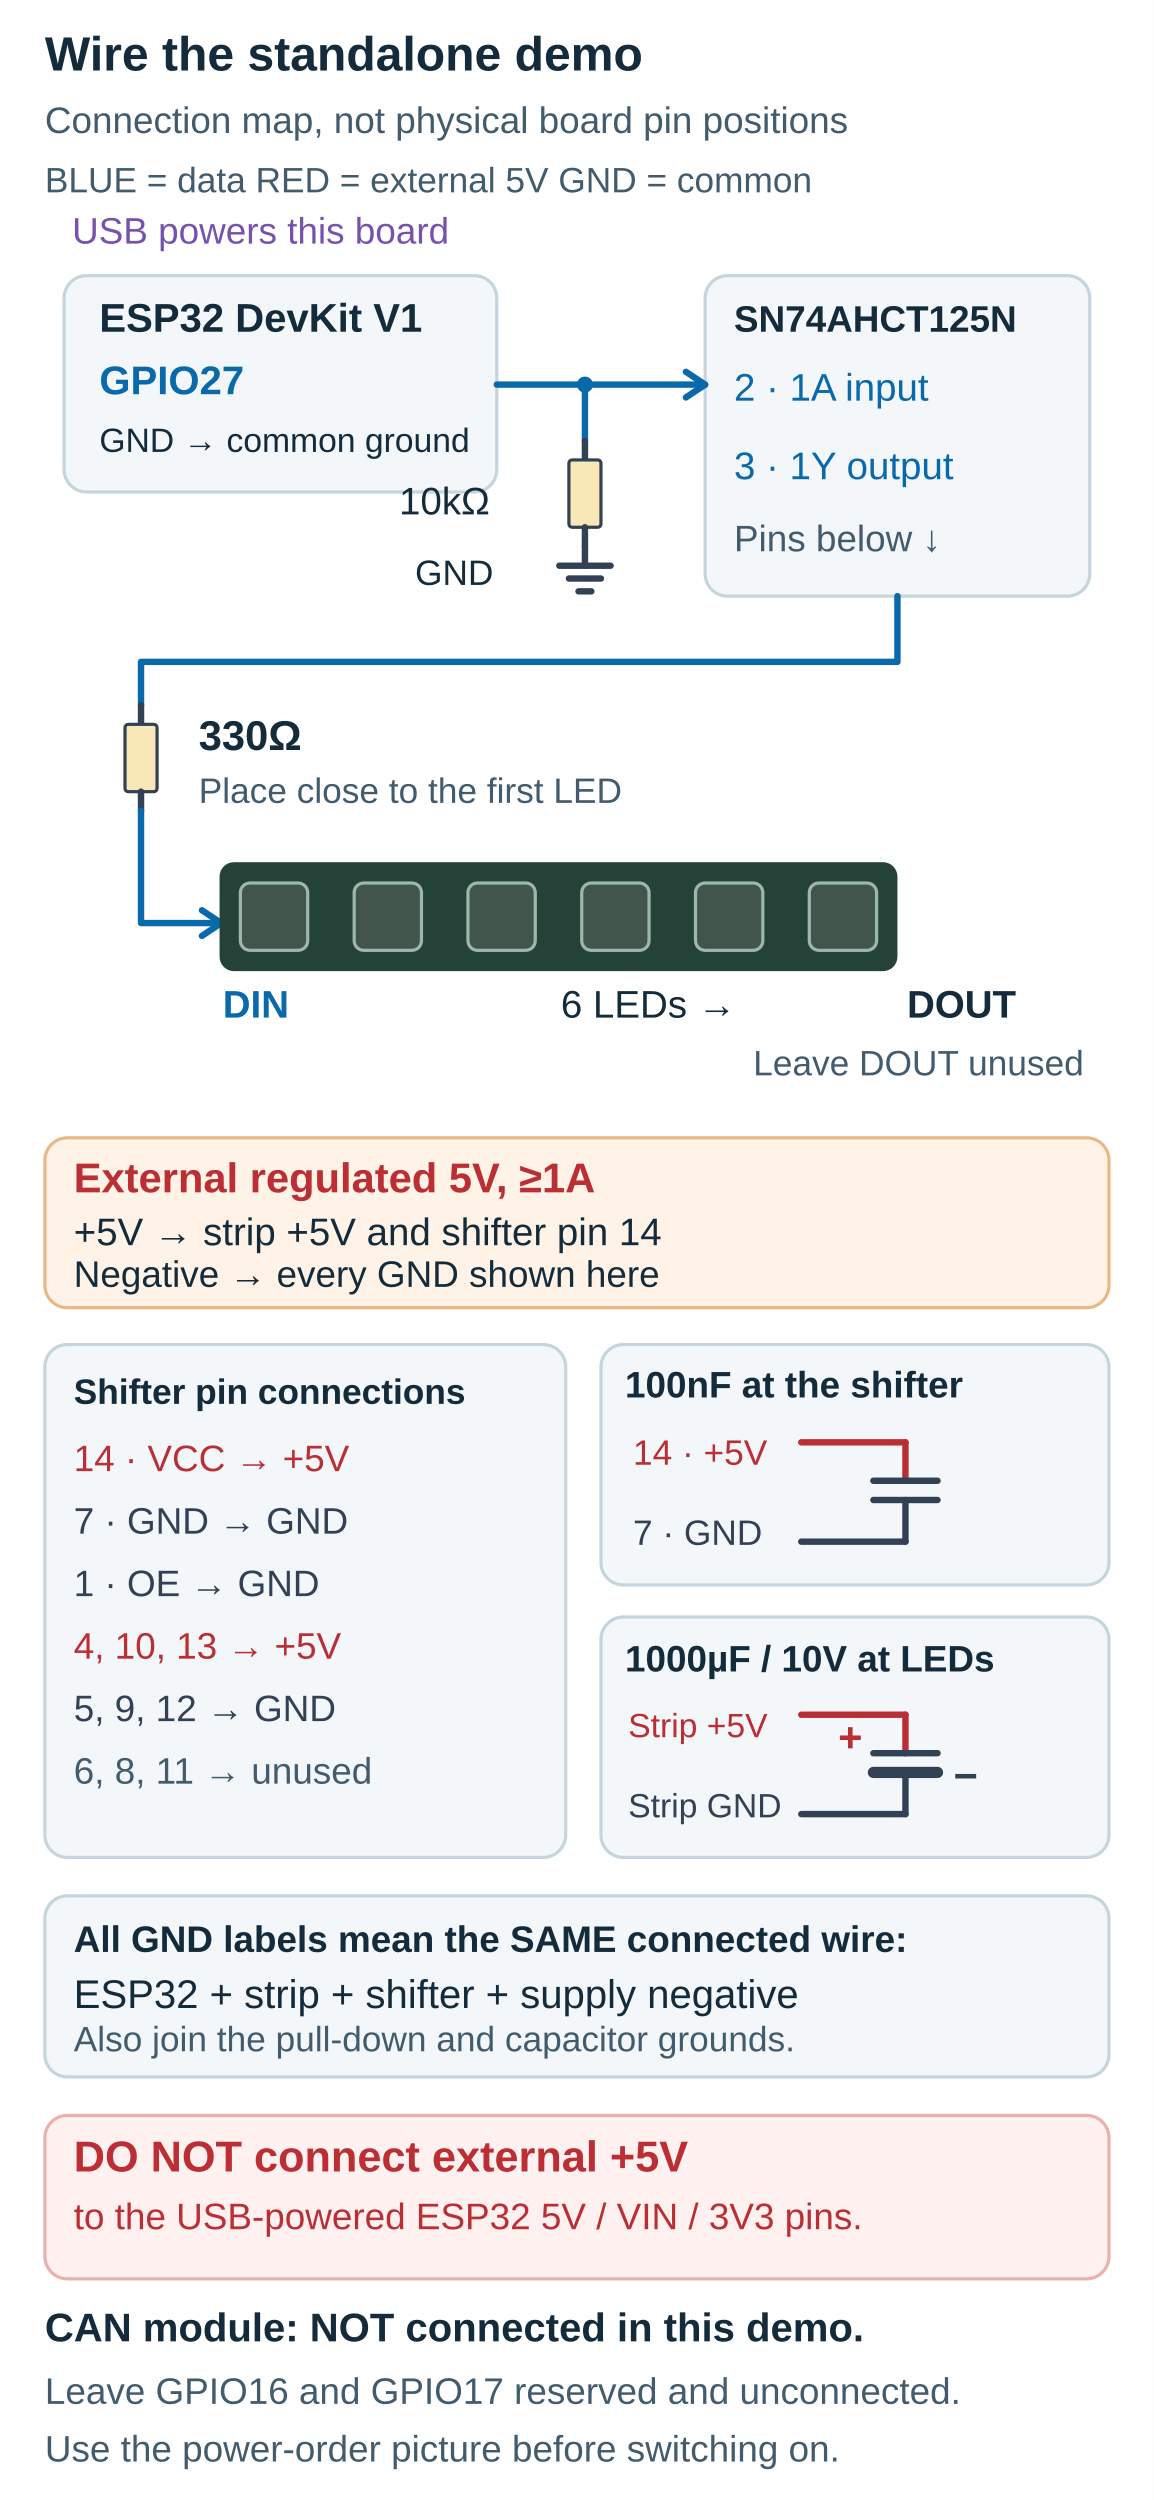
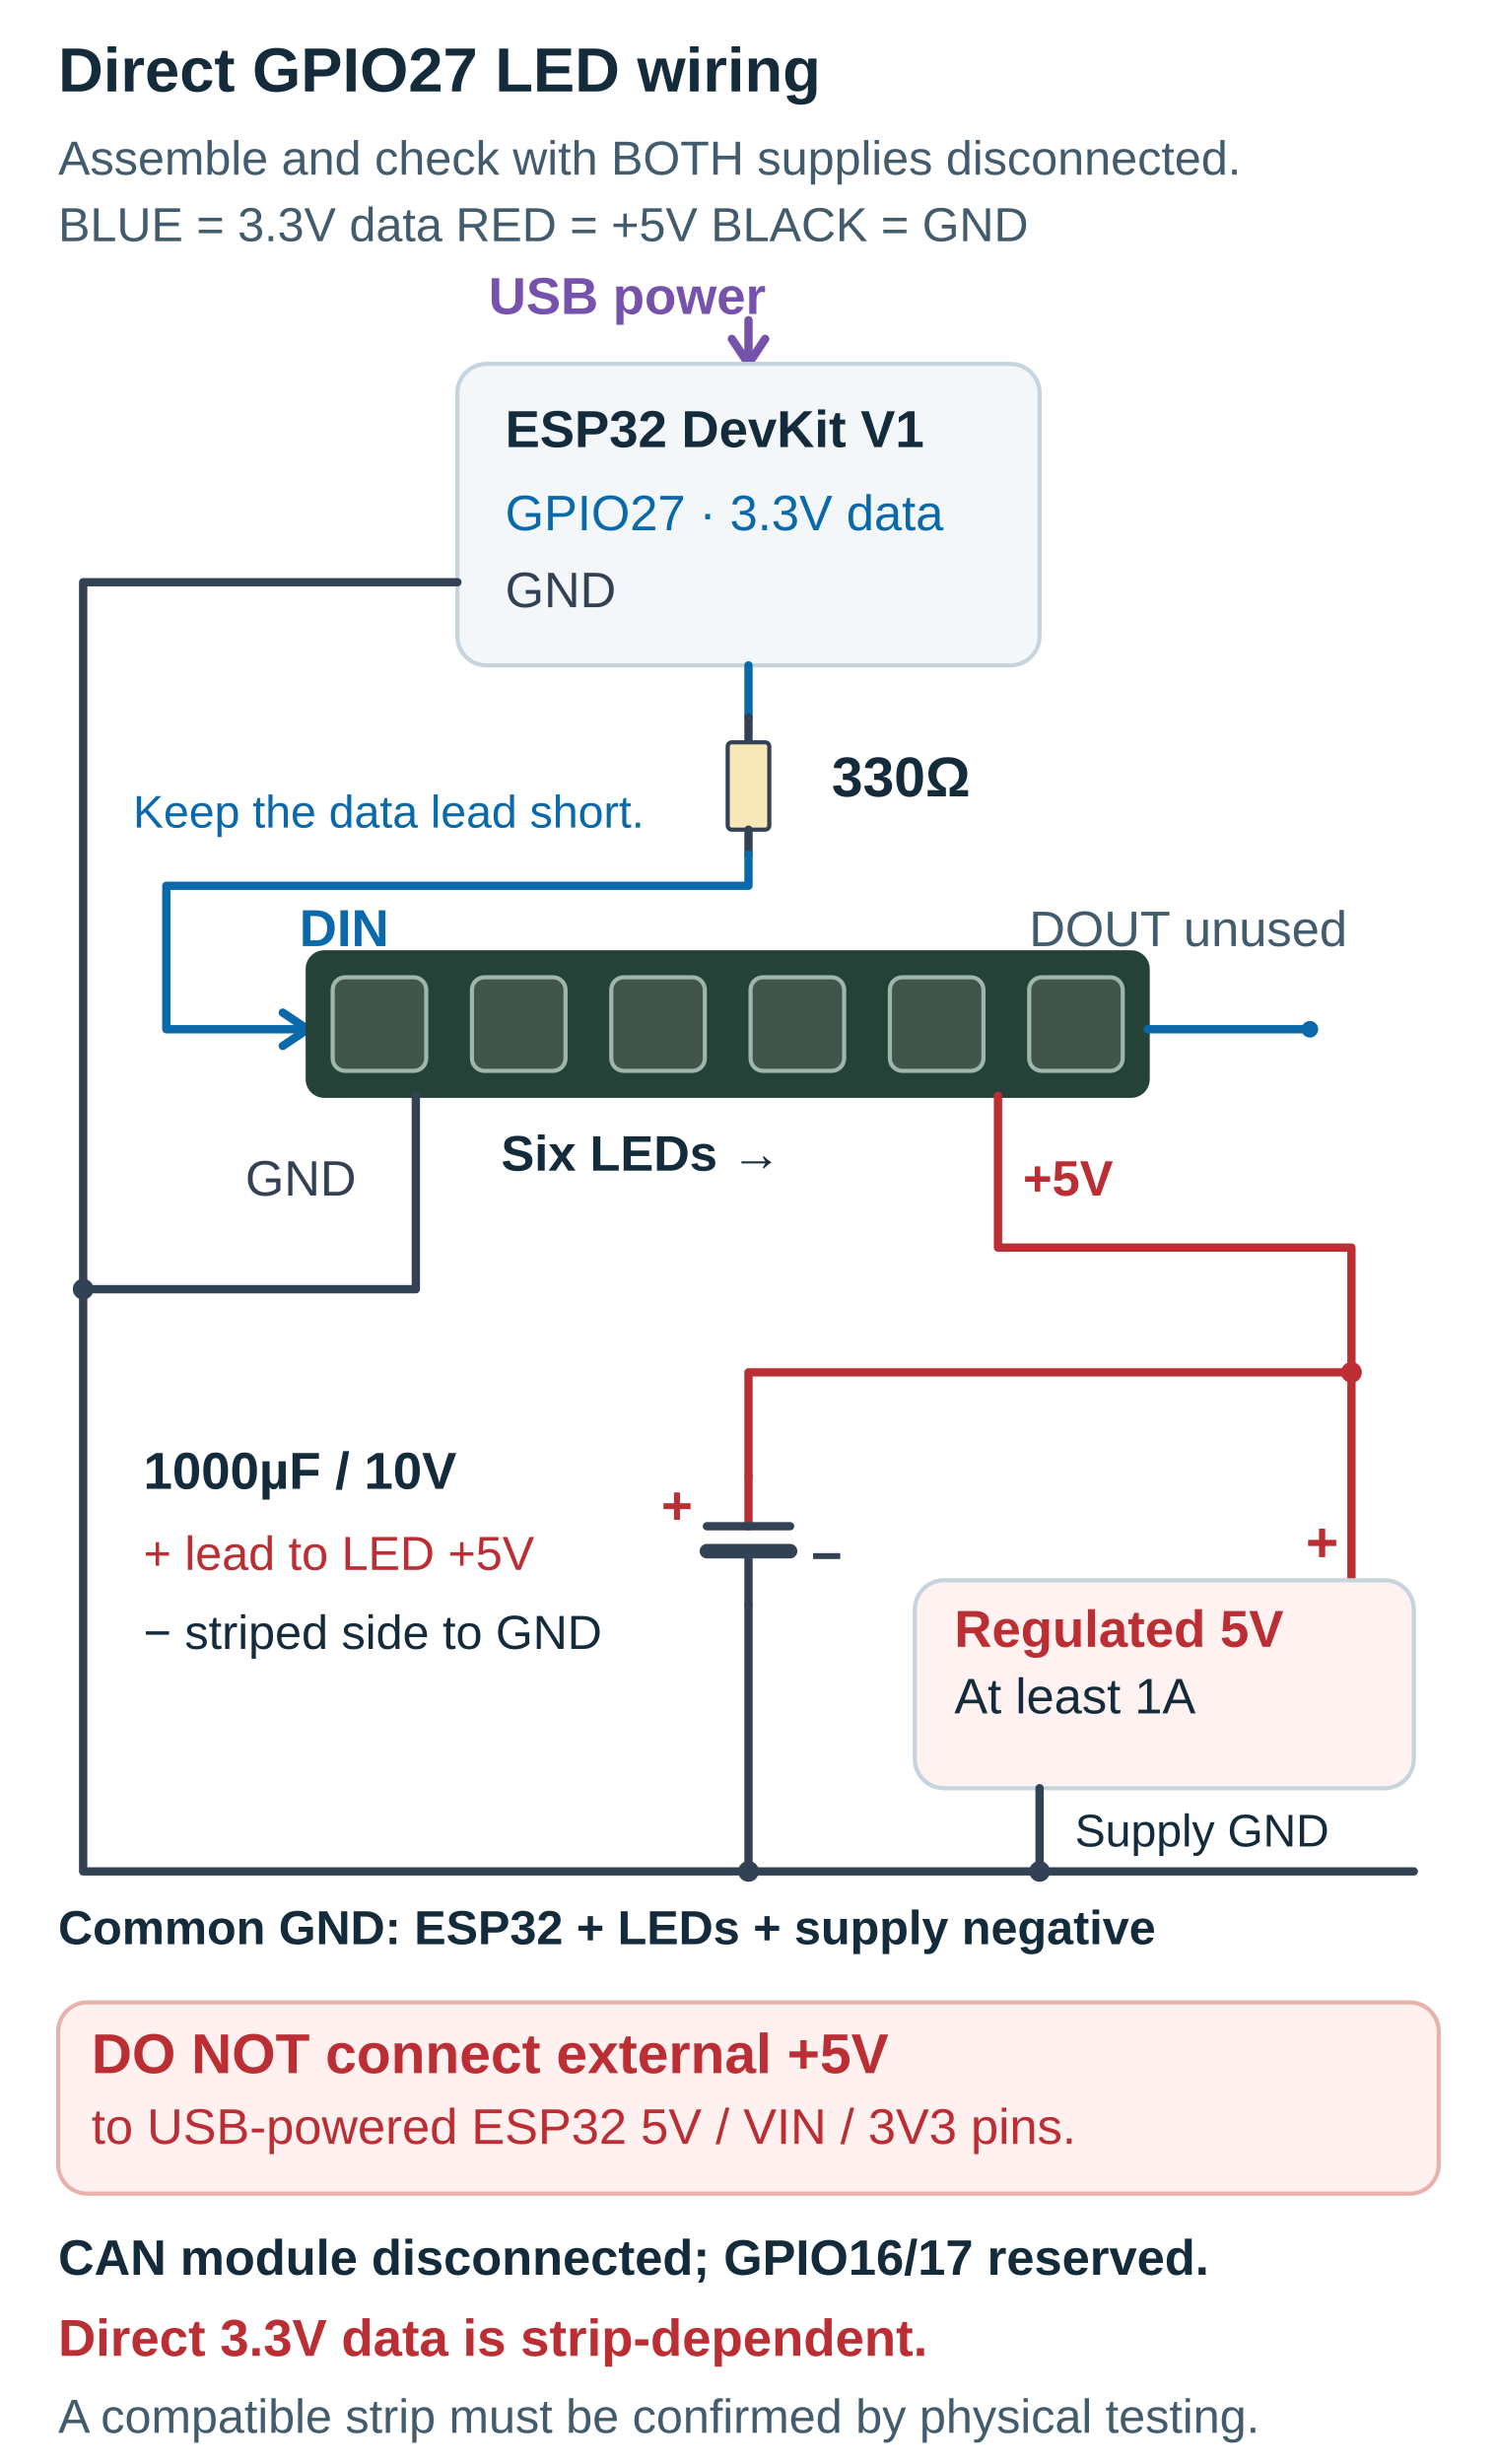
- <svg xmlns="http://www.w3.org/2000/svg" width="720" height="1560" viewBox="0 0 720 1560" role="img" aria-labelledby="title desc">
+ <svg xmlns="http://www.w3.org/2000/svg" width="720" height="1185" viewBox="0 0 720 1185" role="img" aria-labelledby="title desc">
  <style>text{font-family:Arial,Helvetica,sans-serif}path,line,rect,circle{stroke-linecap:round;stroke-linejoin:round}</style>
-   <rect width="720" height="1560" fill="#ffffff" />
-   <text x="28" y="44" font-size="30" fill="#142b3b" font-weight="700" text-anchor="start">Wire the standalone demo</text>
-   <text x="28" y="83" font-size="23" fill="#425c6d" font-weight="400" text-anchor="start">Connection map, not physical board pin positions</text>
-   <text x="28" y="120" font-size="22" fill="#425c6d" font-weight="400" text-anchor="start">BLUE = data   RED = external 5V   GND = common</text>
-   <rect x="40" y="172" width="270" height="135" rx="14" fill="#f3f7fa" stroke="#c5d4dd" stroke-width="2" />
-   <text x="62" y="207" font-size="25" fill="#142b3b" font-weight="700" text-anchor="start">ESP32 DevKit V1</text>
-   <text x="62" y="246" font-size="25" fill="#0969aa" font-weight="700" text-anchor="start">GPIO27</text>
-   <text x="62" y="282" font-size="21" fill="#142b3b" font-weight="400" text-anchor="start">GND → common ground</text>
-   <text x="45" y="152" font-size="23" fill="#7652ac" font-weight="400" text-anchor="start">USB powers this board</text>
-   <rect x="440" y="172" width="240" height="200" rx="14" fill="#f3f7fa" stroke="#c5d4dd" stroke-width="2" />
-   <text x="458" y="207" font-size="23" fill="#142b3b" font-weight="700" text-anchor="start">SN74AHCT125N</text>
-   <text x="458" y="250" font-size="24" fill="#0969aa" font-weight="400" text-anchor="start">2 · 1A input</text>
-   <text x="458" y="299" font-size="24" fill="#0969aa" font-weight="400" text-anchor="start">3 · 1Y output</text>
-   <text x="458" y="344" font-size="23" fill="#425c6d" font-weight="400" text-anchor="start">Pins below ↓</text>
-   <path d="M 310,240 L 440,240" fill="none" stroke="#0969aa" stroke-width="4" />
-   <path d="M 428,232 L 440,240 L 428,248" fill="none" stroke="#0969aa" stroke-width="4" />
-   <circle cx="365" cy="240" r="5" fill="#0969aa" />
-   <path d="M 365,240 L 365,275" fill="none" stroke="#0969aa" stroke-width="4" />
-   <path d="M 365,275 L 365,287" fill="none" stroke="#334155" stroke-width="4" />
-   <rect x="355" y="287" width="20" height="42" rx="2" fill="#f8e8b7" stroke="#334155" stroke-width="2" />
-   <path d="M 365,329 L 365,341" fill="none" stroke="#334155" stroke-width="4" />
-   <path d="M 365,341 L 365,353" fill="none" stroke="#334155" stroke-width="4" />
-   <path d="M 349,353 L 381,353" fill="none" stroke="#334155" stroke-width="4" />
-   <path d="M 355,361 L 375,361" fill="none" stroke="#334155" stroke-width="4" />
-   <path d="M 361,369 L 369,369" fill="none" stroke="#334155" stroke-width="4" />
-   <text x="249" y="321" font-size="24" fill="#142b3b" font-weight="400" text-anchor="start">10kΩ</text>
-   <text x="259" y="365" font-size="22" fill="#142b3b" font-weight="400" text-anchor="start">GND</text>
-   <path d="M 560,372 L 560,413 L 88,413 L 88,440" fill="none" stroke="#0969aa" stroke-width="4" />
-   <path d="M 88,440 L 88,452" fill="none" stroke="#334155" stroke-width="4" />
-   <rect x="78" y="452" width="20" height="42" rx="2" fill="#f8e8b7" stroke="#334155" stroke-width="2" />
-   <path d="M 88,494 L 88,506" fill="none" stroke="#334155" stroke-width="4" />
-   <path d="M 88,506 L 88,576 L 138,576" fill="none" stroke="#0969aa" stroke-width="4" />
-   <path d="M 126,568 L 138,576 L 126,584" fill="none" stroke="#0969aa" stroke-width="4" />
-   <text x="124" y="468" font-size="26" fill="#142b3b" font-weight="700" text-anchor="start">330Ω</text>
-   <text x="124" y="501" font-size="22" fill="#425c6d" font-weight="400" text-anchor="start">Place close to the first LED</text>
-   <rect x="138" y="539" width="421" height="66" rx="8" fill="#244238" stroke="#244238" stroke-width="2" />
-   <rect x="150" y="551" width="42" height="42" rx="6" fill="#41554d" stroke="#9eb7aa" stroke-width="2" />
-   <rect x="221" y="551" width="42" height="42" rx="6" fill="#41554d" stroke="#9eb7aa" stroke-width="2" />
-   <rect x="292" y="551" width="42" height="42" rx="6" fill="#41554d" stroke="#9eb7aa" stroke-width="2" />
-   <rect x="363" y="551" width="42" height="42" rx="6" fill="#41554d" stroke="#9eb7aa" stroke-width="2" />
-   <rect x="434" y="551" width="42" height="42" rx="6" fill="#41554d" stroke="#9eb7aa" stroke-width="2" />
-   <rect x="505" y="551" width="42" height="42" rx="6" fill="#41554d" stroke="#9eb7aa" stroke-width="2" />
-   <text x="139" y="635" font-size="24" fill="#0969aa" font-weight="700" text-anchor="start">DIN</text>
-   <text x="350" y="635" font-size="24" fill="#142b3b" font-weight="400" text-anchor="start">6 LEDs →</text>
-   <text x="566" y="635" font-size="24" fill="#142b3b" font-weight="700" text-anchor="start">DOUT</text>
-   <text x="470" y="671" font-size="22" fill="#425c6d" font-weight="400" text-anchor="start">Leave DOUT unused</text>
-   <rect x="28" y="710" width="664" height="106" rx="14" fill="#fff3e8" stroke="#e8b885" stroke-width="2" />
-   <text x="46" y="744" font-size="26" fill="#ba2e34" font-weight="700" text-anchor="start">External regulated 5V, ≥1A</text>
-   <text x="46" y="777" font-size="24" fill="#142b3b" font-weight="400" text-anchor="start">+5V → strip +5V and shifter pin 14</text>
-   <text x="46" y="803" font-size="23" fill="#142b3b" font-weight="400" text-anchor="start">Negative → every GND shown here</text>
-   <rect x="28" y="839" width="325" height="320" rx="14" fill="#f3f7fa" stroke="#c5d4dd" stroke-width="2" />
-   <text x="46" y="876" font-size="22" fill="#142b3b" font-weight="700" text-anchor="start">Shifter pin connections</text>
-   <text x="46" y="918" font-size="23" fill="#ba2e34" font-weight="400" text-anchor="start">14 · VCC → +5V</text>
-   <text x="46" y="957" font-size="23" fill="#334155" font-weight="400" text-anchor="start">7 · GND → GND</text>
-   <text x="46" y="996" font-size="23" fill="#334155" font-weight="400" text-anchor="start">1 · OE → GND</text>
-   <text x="46" y="1035" font-size="23" fill="#ba2e34" font-weight="400" text-anchor="start">4, 10, 13 → +5V</text>
-   <text x="46" y="1074" font-size="23" fill="#334155" font-weight="400" text-anchor="start">5, 9, 12 → GND</text>
-   <text x="46" y="1113" font-size="23" fill="#425c6d" font-weight="400" text-anchor="start">6, 8, 11 → unused</text>
-   <rect x="375" y="839" width="317" height="150" rx="14" fill="#f3f7fa" stroke="#c5d4dd" stroke-width="2" />
-   <text x="390" y="872" font-size="23" fill="#142b3b" font-weight="700" text-anchor="start">100nF at the shifter</text>
-   <path d="M 565,900 L 565,924" fill="none" stroke="#ba2e34" stroke-width="4" />
-   <path d="M 545,924 L 585,924" fill="none" stroke="#334155" stroke-width="4" />
-   <path d="M 545,936 L 585,936" fill="none" stroke="#334155" stroke-width="4" />
-   <path d="M 565,936 L 565,962" fill="none" stroke="#334155" stroke-width="4" />
-   <text x="395" y="914" font-size="22" fill="#ba2e34" font-weight="400" text-anchor="start">14 · +5V</text>
-   <text x="395" y="964" font-size="22" fill="#334155" font-weight="400" text-anchor="start">7 · GND</text>
-   <path d="M 500,900 L 565,900" fill="none" stroke="#ba2e34" stroke-width="4" />
-   <path d="M 500,962 L 565,962" fill="none" stroke="#334155" stroke-width="4" />
-   <rect x="375" y="1009" width="317" height="150" rx="14" fill="#f3f7fa" stroke="#c5d4dd" stroke-width="2" />
-   <text x="390" y="1043" font-size="23" fill="#142b3b" font-weight="700" text-anchor="start">1000µF / 10V at LEDs</text>
-   <path d="M 565,1070 L 565,1094" fill="none" stroke="#ba2e34" stroke-width="4" />
-   <path d="M 545,1094 L 585,1094" fill="none" stroke="#334155" stroke-width="4" />
-   <path d="M 545,1106 L 585,1106" fill="none" stroke="#334155" stroke-width="7" />
-   <path d="M 565,1106 L 565,1132" fill="none" stroke="#334155" stroke-width="4" />
-   <text x="523" y="1093" font-size="26" fill="#ba2e34" font-weight="700" text-anchor="start">+</text>
-   <text x="595" y="1117" font-size="26" fill="#334155" font-weight="700" text-anchor="start">−</text>
-   <text x="392" y="1084" font-size="21" fill="#ba2e34" font-weight="400" text-anchor="start">Strip +5V</text>
-   <text x="392" y="1134" font-size="21" fill="#334155" font-weight="400" text-anchor="start">Strip GND</text>
-   <path d="M 500,1070 L 565,1070" fill="none" stroke="#ba2e34" stroke-width="4" />
-   <path d="M 500,1132 L 565,1132" fill="none" stroke="#334155" stroke-width="4" />
-   <rect x="28" y="1183" width="664" height="113" rx="14" fill="#f3f7fa" stroke="#c5d4dd" stroke-width="2" />
-   <text x="46" y="1218" font-size="23" fill="#142b3b" font-weight="700" text-anchor="start">All GND labels mean the SAME connected wire:</text>
-   <text x="46" y="1253" font-size="25" fill="#142b3b" font-weight="400" text-anchor="start">ESP32 + strip + shifter + supply negative</text>
-   <text x="46" y="1280" font-size="22" fill="#425c6d" font-weight="400" text-anchor="start">Also join the pull-down and capacitor grounds.</text>
-   <rect x="28" y="1320" width="664" height="102" rx="14" fill="#fff1f0" stroke="#e8b1ac" stroke-width="2" />
-   <text x="46" y="1355" font-size="27" fill="#ba2e34" font-weight="700" text-anchor="start">DO NOT connect external +5V</text>
-   <text x="46" y="1391" font-size="23" fill="#ba2e34" font-weight="400" text-anchor="start">to the USB-powered ESP32 5V / VIN / 3V3 pins.</text>
-   <text x="28" y="1461" font-size="25" fill="#142b3b" font-weight="700" text-anchor="start">CAN module: NOT connected in this demo.</text>
-   <text x="28" y="1500" font-size="23" fill="#425c6d" font-weight="400" text-anchor="start">Leave GPIO16 and GPIO17 reserved and unconnected.</text>
-   <text x="28" y="1536" font-size="23" fill="#425c6d" font-weight="400" text-anchor="start">Use the power-order picture before switching on.</text>
+   <rect width="720" height="1185" fill="#ffffff" />
+   <text x="28" y="44" font-size="30" fill="#142b3b" font-weight="700" text-anchor="start">Direct GPIO27 LED wiring</text>
+   <text x="28" y="84" font-size="23" fill="#425c6d" font-weight="400" text-anchor="start">Assemble and check with BOTH supplies disconnected.</text>
+   <text x="28" y="116" font-size="23" fill="#425c6d" font-weight="400" text-anchor="start">BLUE = 3.3V data   RED = +5V   BLACK = GND</text>
+   <text x="235" y="151" font-size="25" fill="#7652ac" font-weight="700" text-anchor="start">USB power</text>
+   <path d="M 360,154 L 360,175" fill="none" stroke="#7652ac" stroke-width="4" />
+   <path d="M 352,163 L 360,175 L 368,163" fill="none" stroke="#7652ac" stroke-width="4" />
+   <rect x="220" y="175" width="280" height="145" rx="14" fill="#f3f7fa" stroke="#c5d4dd" stroke-width="2" />
+   <text x="243" y="215" font-size="25" fill="#142b3b" font-weight="700" text-anchor="start">ESP32 DevKit V1</text>
+   <text x="243" y="255" font-size="24" fill="#0969aa" font-weight="400" text-anchor="start">GPIO27 · 3.3V data</text>
+   <text x="243" y="292" font-size="24" fill="#334155" font-weight="400" text-anchor="start">GND</text>
+   <path d="M 220,280 L 40,280 L 40,900 L 680,900" fill="none" stroke="#334155" stroke-width="4" />
+   <path d="M 360,320 L 360,345" fill="none" stroke="#0969aa" stroke-width="4" />
+   <path d="M 360,345 L 360,357" fill="none" stroke="#334155" stroke-width="4" />
+   <rect x="350" y="357" width="20" height="42" rx="2" fill="#f8e8b7" stroke="#334155" stroke-width="2" />
+   <path d="M 360,399 L 360,411" fill="none" stroke="#334155" stroke-width="4" />
+   <text x="400" y="383" font-size="27" fill="#142b3b" font-weight="700" text-anchor="start">330Ω</text>
+   <path d="M 360,411 L 360,426 L 80,426 L 80,495 L 148,495" fill="none" stroke="#0969aa" stroke-width="4" />
+   <path d="M 136,487 L 148,495 L 136,503" fill="none" stroke="#0969aa" stroke-width="4" />
+   <text x="64" y="398" font-size="22" fill="#0969aa" font-weight="400" text-anchor="start">Keep the data lead short.</text>
+   <rect x="148" y="458" width="404" height="69" rx="8" fill="#244238" stroke="#244238" stroke-width="2" />
+   <rect x="160" y="470" width="45" height="45" rx="6" fill="#41554d" stroke="#9eb7aa" stroke-width="2" />
+   <rect x="227" y="470" width="45" height="45" rx="6" fill="#41554d" stroke="#9eb7aa" stroke-width="2" />
+   <rect x="294" y="470" width="45" height="45" rx="6" fill="#41554d" stroke="#9eb7aa" stroke-width="2" />
+   <rect x="361" y="470" width="45" height="45" rx="6" fill="#41554d" stroke="#9eb7aa" stroke-width="2" />
+   <rect x="428" y="470" width="45" height="45" rx="6" fill="#41554d" stroke="#9eb7aa" stroke-width="2" />
+   <rect x="495" y="470" width="45" height="45" rx="6" fill="#41554d" stroke="#9eb7aa" stroke-width="2" />
+   <text x="144" y="455" font-size="25" fill="#0969aa" font-weight="700" text-anchor="start">DIN</text>
+   <path d="M 552,495 L 630,495" fill="none" stroke="#0969aa" stroke-width="4" />
+   <circle cx="630" cy="495" r="4" fill="#0969aa" />
+   <text x="495" y="455" font-size="24" fill="#425c6d" font-weight="400" text-anchor="start">DOUT unused</text>
+   <text x="241" y="563" font-size="24" fill="#142b3b" font-weight="700" text-anchor="start">Six LEDs →</text>
+   <path d="M 200,527 L 200,620 L 40,620" fill="none" stroke="#334155" stroke-width="4" />
+   <circle cx="40" cy="620" r="5" fill="#334155" />
+   <text x="118" y="575" font-size="24" fill="#334155" font-weight="400" text-anchor="start">GND</text>
+   <path d="M 480,527 L 480,600 L 650,600 L 650,760" fill="none" stroke="#ba2e34" stroke-width="4" />
+   <text x="492" y="575" font-size="24" fill="#ba2e34" font-weight="700" text-anchor="start">+5V</text>
+   <path d="M 650,660 L 360,660 L 360,710" fill="none" stroke="#ba2e34" stroke-width="4" />
+   <circle cx="650" cy="660" r="5" fill="#ba2e34" />
+   <path d="M 360,710 L 360,734" fill="none" stroke="#ba2e34" stroke-width="4" />
+   <path d="M 340,734 L 380,734" fill="none" stroke="#334155" stroke-width="4" />
+   <path d="M 340,746 L 380,746" fill="none" stroke="#334155" stroke-width="7" />
+   <path d="M 360,746 L 360,772" fill="none" stroke="#334155" stroke-width="4" />
+   <text x="318" y="733" font-size="26" fill="#ba2e34" font-weight="700" text-anchor="start">+</text>
+   <text x="390" y="757" font-size="26" fill="#334155" font-weight="700" text-anchor="start">−</text>
+   <path d="M 360,772 L 360,900" fill="none" stroke="#334155" stroke-width="4" />
+   <circle cx="360" cy="900" r="5" fill="#334155" />
+   <text x="69" y="716" font-size="25" fill="#142b3b" font-weight="700" text-anchor="start">1000µF / 10V</text>
+   <text x="69" y="755" font-size="23" fill="#ba2e34" font-weight="400" text-anchor="start">+ lead to LED +5V</text>
+   <text x="69" y="793" font-size="23" fill="#142b3b" font-weight="400" text-anchor="start">− striped side to GND</text>
+   <rect x="440" y="760" width="240" height="100" rx="14" fill="#fff2f0" stroke="#c5d4dd" stroke-width="2" />
+   <text x="459" y="792" font-size="25" fill="#ba2e34" font-weight="700" text-anchor="start">Regulated 5V</text>
+   <text x="459" y="824" font-size="24" fill="#142b3b" font-weight="400" text-anchor="start">At least 1A</text>
+   <text x="628" y="751" font-size="27" fill="#ba2e34" font-weight="700" text-anchor="start">+</text>
+   <path d="M 500,860 L 500,900" fill="none" stroke="#334155" stroke-width="4" />
+   <circle cx="500" cy="900" r="5" fill="#334155" />
+   <text x="517" y="888" font-size="22" fill="#142b3b" font-weight="400" text-anchor="start">Supply GND</text>
+   <text x="28" y="935" font-size="23" fill="#142b3b" font-weight="700" text-anchor="start">Common GND: ESP32 + LEDs + supply negative</text>
+   <rect x="28" y="963" width="664" height="92" rx="14" fill="#fff1f0" stroke="#e8b1ac" stroke-width="2" />
+   <text x="44" y="997" font-size="27" fill="#ba2e34" font-weight="700" text-anchor="start">DO NOT connect external +5V</text>
+   <text x="44" y="1031" font-size="24" fill="#ba2e34" font-weight="400" text-anchor="start">to USB-powered ESP32 5V / VIN / 3V3 pins.</text>
+   <text x="28" y="1094" font-size="24" fill="#142b3b" font-weight="700" text-anchor="start">CAN module disconnected; GPIO16/17 reserved.</text>
+   <text x="28" y="1133" font-size="25" fill="#ba2e34" font-weight="700" text-anchor="start">Direct 3.3V data is strip-dependent.</text>
+   <text x="28" y="1170" font-size="23" fill="#425c6d" font-weight="400" text-anchor="start">A compatible strip must be confirmed by physical testing.</text>
</svg>
